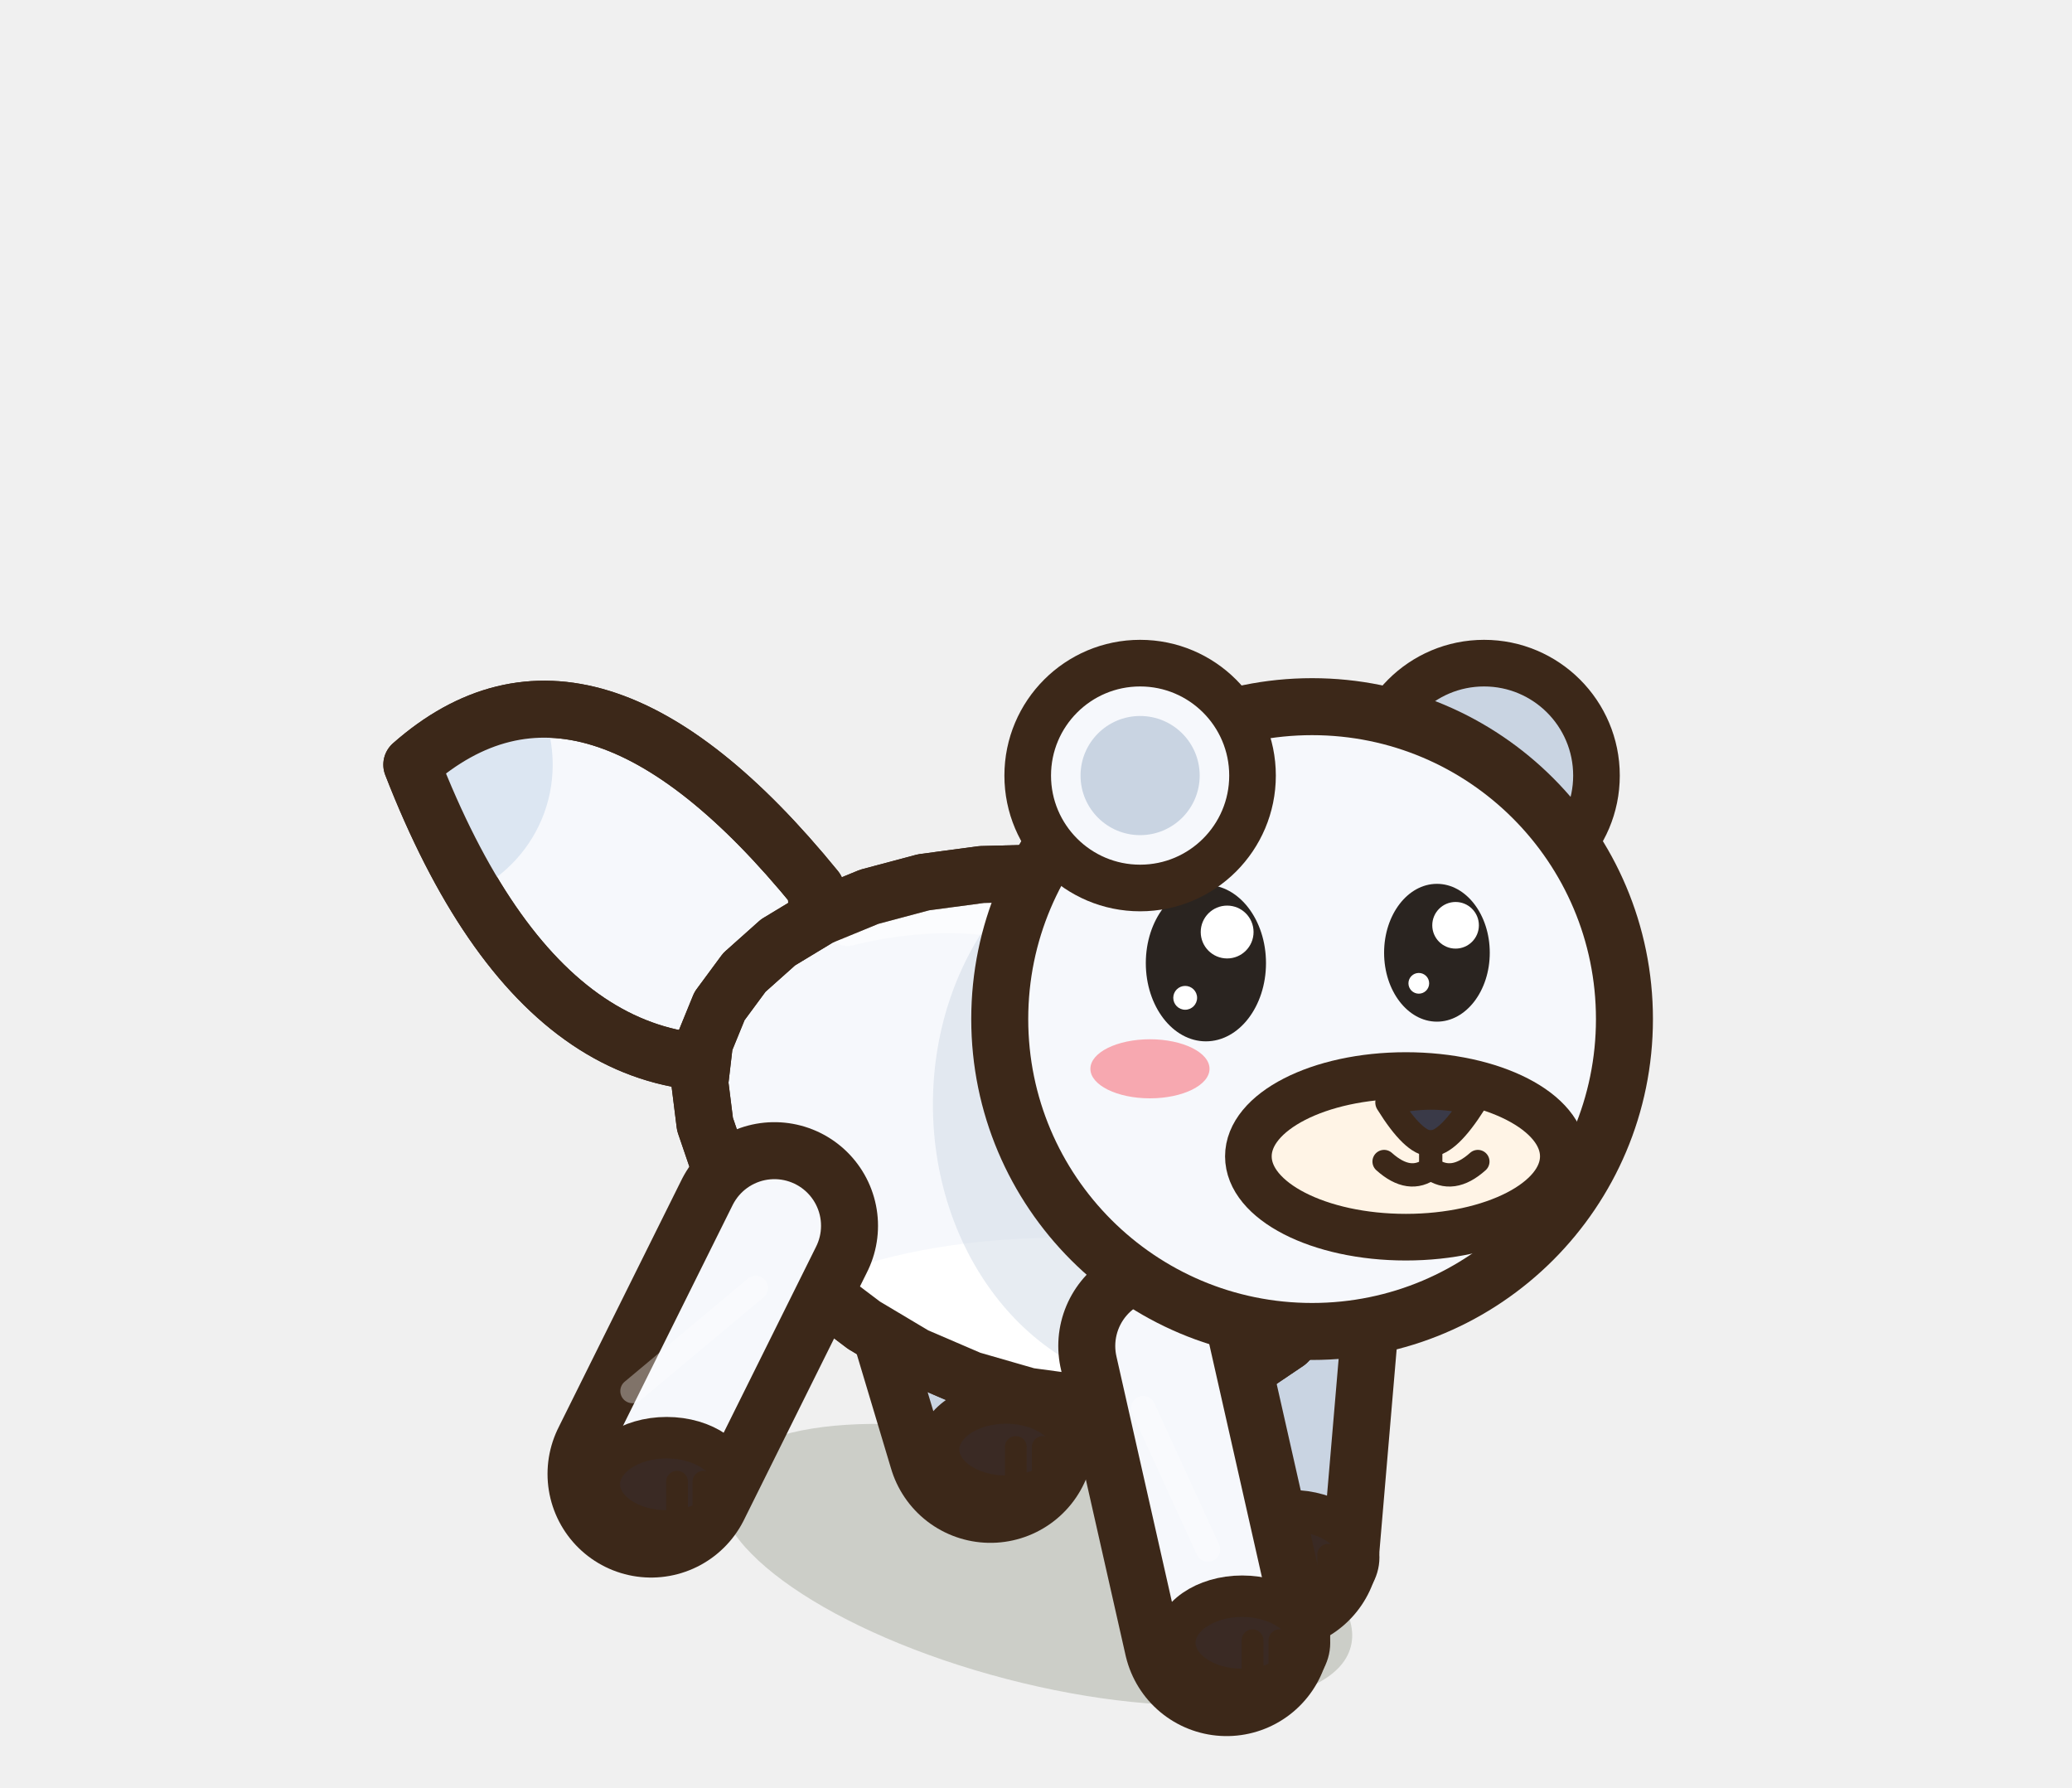
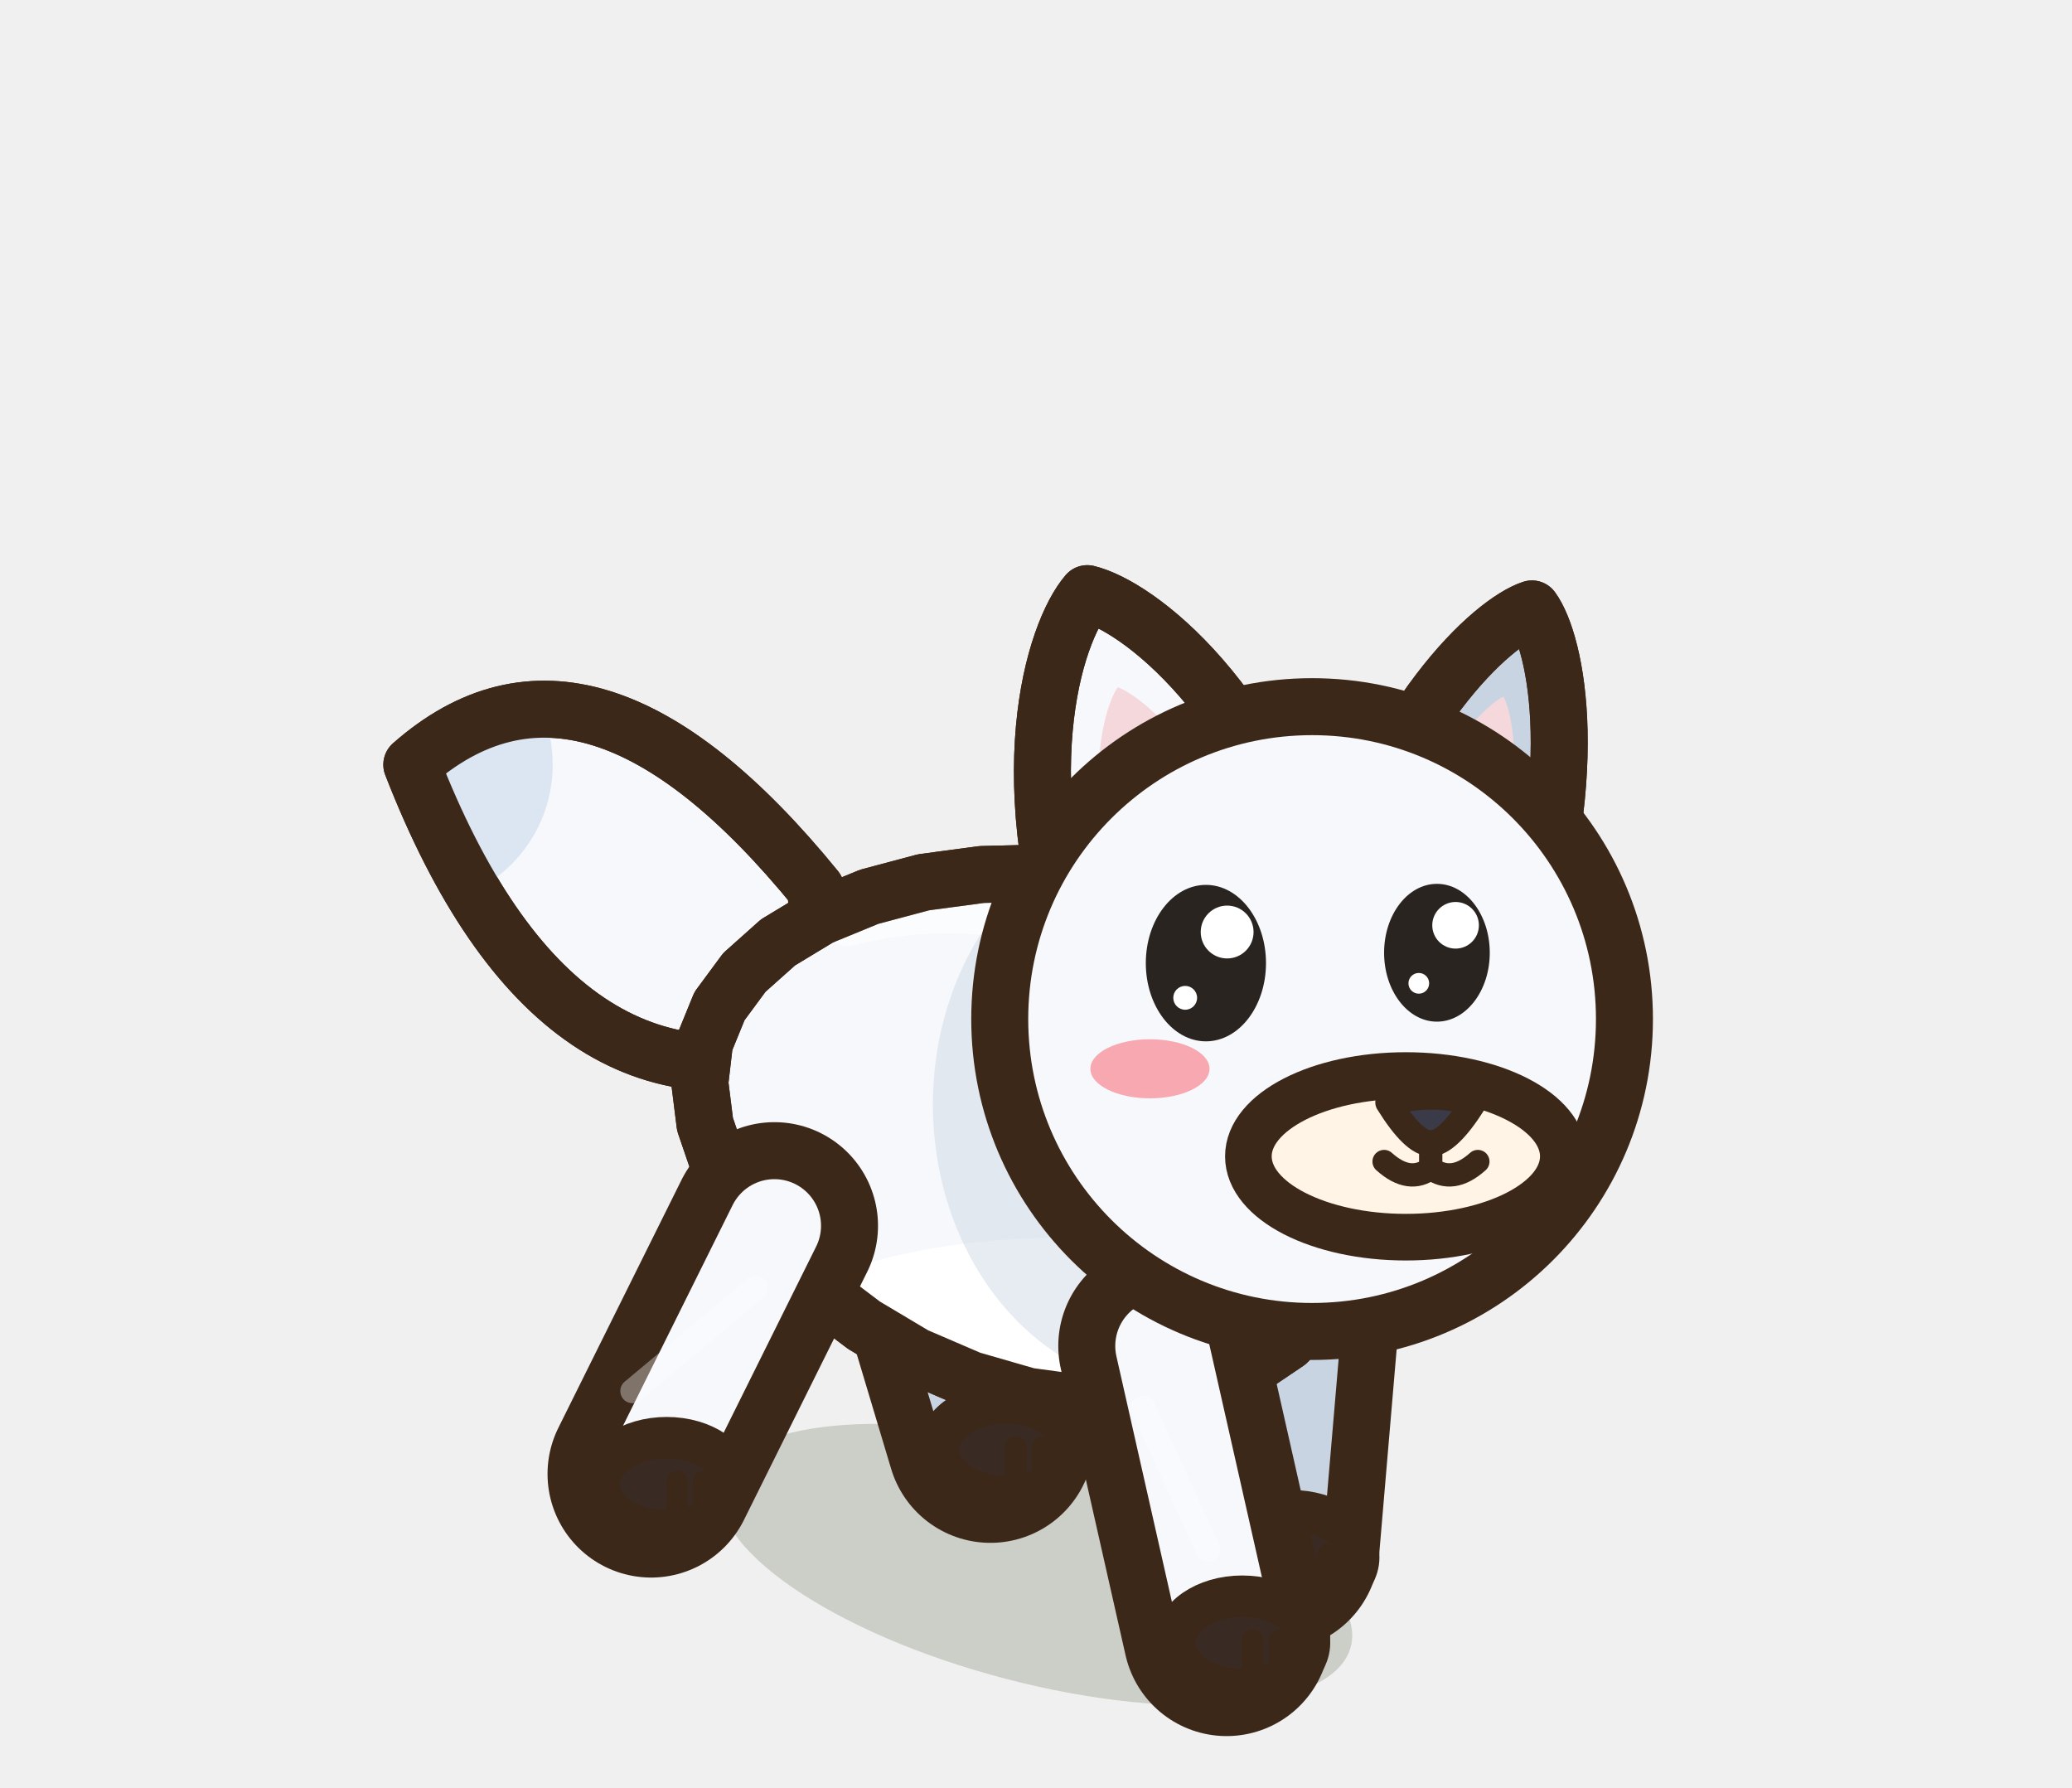
<svg xmlns="http://www.w3.org/2000/svg" width="40" height="34.5" viewBox="-20 -30 40 34.5">
  <ellipse cx="0" cy="0.2" rx="6.28" ry="2.28" fill="rgba(40,55,20,.18)" transform="rotate(14.61 0 0.2)" />
  <path d="M-2.43,-7.39 L-0.88,-2.22" stroke="#3C2819" stroke-width="4" stroke-linecap="round" />
  <path d="M-2.43,-7.39 L-0.88,-2.22" stroke="#C9D4E2" stroke-width="1.8" stroke-linecap="round" />
  <ellipse cx="-0.58" cy="-2.02" rx="1.3" ry="0.9" fill="#3A2A24" stroke="#3C2819" stroke-width="0.8" stroke-linejoin="round" stroke-linecap="round" />
  <path d="M-0.39,-2.07 L-0.39,-1.37" stroke="#3C2819" stroke-width="0.42" stroke-linecap="round" />
  <path d="M0.13,-2.07 L0.13,-1.37" stroke="#3C2819" stroke-width="0.42" stroke-linecap="round" />
  <path d="M5.05,-5.07 L4.63,-0.14" stroke="#3C2819" stroke-width="4" stroke-linecap="round" />
  <path d="M5.05,-5.07 L4.63,-0.14" stroke="#C9D4E2" stroke-width="1.8" stroke-linecap="round" />
  <ellipse cx="4.93" cy="0.06" rx="1.3" ry="0.9" fill="#3A2A24" stroke="#3C2819" stroke-width="0.8" stroke-linejoin="round" stroke-linecap="round" />
  <path d="M5.12,0.01 L5.12,0.71" stroke="#3C2819" stroke-width="0.42" stroke-linecap="round" />
  <path d="M5.64,0.01 L5.64,0.71" stroke="#3C2819" stroke-width="0.42" stroke-linecap="round" />
  <path d="M-4.25,-12.84 Q-8.65,-18.24 -12.05,-15.24 Q-9.25,-8.04 -4.05,-9.84 Z" fill="#F6F8FC" stroke="#3C2819" stroke-width="1.1" stroke-linejoin="round" stroke-linecap="round" />
  <clipPath id="t3snowFoxavant1true">
    <path d="M-4.25,-12.84 Q-8.65,-18.24 -12.05,-15.24 Q-9.25,-8.04 -4.05,-9.84 Z" />
  </clipPath>
  <g clip-path="url(#t3snowFoxavant1true)">
    <circle cx="-12.05" cy="-15.24" r="2.72" fill="#DCE6F2" />
  </g>
  <path d="M-4.25,-12.84 Q-8.65,-18.24 -12.05,-15.24 Q-9.25,-8.04 -4.05,-9.84 Z" fill="none" stroke="#3C2819" stroke-width="1.1" stroke-linejoin="round" stroke-linecap="round" />
  <path d="M6.4,-6.53 L6.06,-5.62 L5.53,-4.79 L4.85,-4.09 L4.02,-3.53 L3.07,-3.14 L2.04,-2.93 L0.96,-2.9 L-0.15,-3.05 L-1.26,-3.37 L-2.33,-3.83 L-3.32,-4.42 L-4.22,-5.1 L-5,-5.86 L-5.64,-6.66 L-6.11,-7.48 L-6.39,-8.3 L-6.49,-9.1 L-6.4,-9.87 L-6.11,-10.58 L-5.63,-11.23 L-4.98,-11.81 L-4.17,-12.3 L-3.22,-12.69 L-2.17,-12.97 L-1.05,-13.12 L0.1,-13.15 L1.26,-13.03 L2.38,-12.77 L3.42,-12.36 L4.36,-11.8 L5.15,-11.11 L5.79,-10.31 L6.24,-9.42 L6.49,-8.47 L6.55,-7.5 Z" fill="#F6F8FC" stroke="#3C2819" stroke-width="1.1" stroke-linejoin="round" stroke-linecap="round" />
  <clipPath id="q3snowFoxavantmarche1">
    <path d="M6.4,-6.53 L6.06,-5.62 L5.53,-4.79 L4.85,-4.09 L4.02,-3.53 L3.07,-3.14 L2.04,-2.93 L0.96,-2.9 L-0.15,-3.05 L-1.26,-3.37 L-2.33,-3.83 L-3.32,-4.42 L-4.22,-5.1 L-5,-5.86 L-5.64,-6.66 L-6.11,-7.48 L-6.39,-8.3 L-6.49,-9.1 L-6.4,-9.87 L-6.11,-10.58 L-5.63,-11.23 L-4.98,-11.81 L-4.17,-12.3 L-3.22,-12.69 L-2.17,-12.97 L-1.05,-13.12 L0.1,-13.15 L1.26,-13.03 L2.38,-12.77 L3.42,-12.36 L4.36,-11.8 L5.15,-11.11 L5.79,-10.31 L6.24,-9.42 L6.49,-8.47 L6.55,-7.5 Z" />
  </clipPath>
  <g clip-path="url(#q3snowFoxavantmarche1)">
    <ellipse cx="0.5" cy="-3.61" rx="6.28" ry="2.5" fill="#FFFFFF" />
    <ellipse cx="2.64" cy="-8.68" rx="4.63" ry="5.49" fill="#C9D4E2" opacity="0.45" />
    <path d="M-3.64,-12.19 Q0,-13.09 2.98,-10.7" fill="none" stroke="#FFFFFF" stroke-width="0.9" stroke-linecap="round" opacity="0.5" />
  </g>
  <path d="M6.4,-6.53 L6.06,-5.62 L5.53,-4.79 L4.85,-4.09 L4.02,-3.53 L3.07,-3.14 L2.04,-2.93 L0.96,-2.9 L-0.15,-3.05 L-1.26,-3.37 L-2.33,-3.83 L-3.32,-4.42 L-4.22,-5.1 L-5,-5.86 L-5.64,-6.66 L-6.11,-7.48 L-6.39,-8.3 L-6.49,-9.1 L-6.4,-9.87 L-6.11,-10.58 L-5.63,-11.23 L-4.98,-11.81 L-4.17,-12.3 L-3.22,-12.69 L-2.17,-12.97 L-1.05,-13.12 L0.1,-13.15 L1.26,-13.03 L2.38,-12.77 L3.42,-12.36 L4.36,-11.8 L5.15,-11.11 L5.79,-10.31 L6.24,-9.42 L6.49,-8.47 L6.55,-7.5 Z" fill="none" stroke="#3C2819" stroke-width="1.1" stroke-linejoin="round" stroke-linecap="round" />
  <path d="M-5.05,-6.34 L-7.43,-1.55" stroke="#3C2819" stroke-width="4" stroke-linecap="round" />
  <path d="M-5.05,-6.34 L-7.43,-1.55" stroke="#F6F8FC" stroke-width="1.8" stroke-linecap="round" />
  <path d="M-5.41,-5.14 L-7.79,-3.15" stroke="rgba(255,255,255,.35)" stroke-width="0.47" stroke-linecap="round" />
  <ellipse cx="-7.13" cy="-1.35" rx="1.3" ry="0.9" fill="#3A2A24" stroke="#3C2819" stroke-width="0.8" stroke-linejoin="round" stroke-linecap="round" />
  <path d="M-6.93,-1.4 L-6.93,-0.7" stroke="#3C2819" stroke-width="0.42" stroke-linecap="round" />
  <path d="M-6.42,-1.4 L-6.42,-0.7" stroke="#3C2819" stroke-width="0.42" stroke-linecap="round" />
  <path d="M2.43,-4.02 L3.68,1.51" stroke="#3C2819" stroke-width="4" stroke-linecap="round" />
  <path d="M2.43,-4.02 L3.68,1.51" stroke="#F6F8FC" stroke-width="1.8" stroke-linecap="round" />
  <path d="M2.07,-2.82 L3.32,-0.09" stroke="rgba(255,255,255,.35)" stroke-width="0.47" stroke-linecap="round" />
  <ellipse cx="3.98" cy="1.71" rx="1.3" ry="0.9" fill="#3A2A24" stroke="#3C2819" stroke-width="0.8" stroke-linejoin="round" stroke-linecap="round" />
  <path d="M4.18,1.66 L4.18,2.36" stroke="#3C2819" stroke-width="0.42" stroke-linecap="round" />
  <path d="M4.7,1.66 L4.7,2.36" stroke="#3C2819" stroke-width="0.42" stroke-linecap="round" />
  <g transform="translate(5.33 -10.33) scale(1 1)">
-     <ellipse cx="3.32" cy="-4.7" rx="2.17" ry="2.17" fill="#C9D4E2" stroke="#3C2819" stroke-width="0.9" stroke-linejoin="round" stroke-linecap="round" />
+     <g transform="rotate(18 2.77 -3.38)">
+       <path d="M0.89,-1.17 C0.78,-5.38 2.13,-7.68 2.77,-8.15 C3.42,-7.68 4.77,-5.38 4.66,-1.17 Z" fill="#C9D4E2" stroke="#3C2819" stroke-width="1.1" stroke-linejoin="round" stroke-linecap="round" />
+       <clipPath id="oe3snowFoxamarche1f">
+         <path d="M0.89,-1.17 C0.78,-5.38 2.13,-7.68 2.77,-8.15 C3.42,-7.68 4.77,-5.38 4.66,-1.17 Z" />
+       </clipPath>
+       <g clip-path="url(#oe3snowFoxamarche1f)">
+         <path d="M1.72,-1.7 C1.66,-4.43 2.42,-6.03 2.77,-6.37 C3.13,-6.03 3.89,-4.43 3.83,-1.7 Z" fill="#F4D8DC" />
+       </g>
+       <path d="M0.89,-1.17 C0.78,-5.38 2.13,-7.68 2.77,-8.15 C3.42,-7.68 4.77,-5.38 4.66,-1.17 Z" fill="none" stroke="#3C2819" stroke-width="1.1" stroke-linejoin="round" stroke-linecap="round" />
+     </g>
+   </g>
+   <g transform="translate(5.33 -10.33) scale(-1 1)">
+     <g transform="rotate(18 2.77 -3.38)">
+       <path d="M0.33,-1.03 C0.18,-5.51 1.94,-7.95 2.77,-8.46 C3.61,-7.95 5.37,-5.51 5.22,-1.03 Z" fill="#F6F8FC" stroke="#3C2819" stroke-width="1.1" stroke-linejoin="round" stroke-linecap="round" />
+       <clipPath id="oe3snowFoxamarche1n">
+         <path d="M0.33,-1.03 C0.18,-5.51 1.94,-7.95 2.77,-8.46 C3.61,-7.95 5.37,-5.51 5.22,-1.03 Z" />
+       </clipPath>
+       <g clip-path="url(#oe3snowFoxamarche1n)">
+         <path d="M1.4,-1.59 C1.32,-4.5 2.31,-6.2 2.77,-6.56 C3.24,-6.2 4.23,-4.5 4.14,-1.59 Z" fill="#F4D8DC" />
+       </g>
+       <path d="M0.33,-1.03 C0.18,-5.51 1.94,-7.95 2.77,-8.46 C3.61,-7.95 5.37,-5.51 5.22,-1.03 Z" fill="none" stroke="#3C2819" stroke-width="1.1" stroke-linejoin="round" stroke-linecap="round" />
+     </g>
  </g>
  <ellipse cx="5.33" cy="-10.33" rx="6.03" ry="6.03" fill="#F6F8FC" stroke="#3C2819" stroke-width="1.1" stroke-linejoin="round" stroke-linecap="round" />
  <ellipse cx="7.14" cy="-7.68" rx="3.04" ry="1.56" fill="#FFF4E6" stroke="#3C2819" stroke-width="0.9" stroke-linejoin="round" stroke-linecap="round" />
  <path d="M6.8,-8.72 Q7.62,-8.94 8.45,-8.72 Q7.95,-7.93 7.62,-7.93 Q7.29,-7.93 6.8,-8.72 Z" fill="#3A3A48" stroke="#3C2819" stroke-width="0.5" stroke-linejoin="round" stroke-linecap="round" />
  <path d="M7.62,-7.96 L7.62,-7.45 M6.72,-7.58 Q7.21,-7.14 7.62,-7.45 Q8.04,-7.14 8.53,-7.58" fill="none" stroke="#3C2819" stroke-width="0.45" stroke-linecap="round" />
  <ellipse cx="3.28" cy="-11.41" rx="1.16" ry="1.51" fill="#2A2420" stroke="none" />
  <ellipse cx="3.69" cy="-12.01" rx="0.51" ry="0.51" fill="#FFFFFF" stroke="none" />
  <ellipse cx="2.88" cy="-10.74" rx="0.23" ry="0.23" fill="#FFFFFF" stroke="none" />
  <ellipse cx="7.74" cy="-11.61" rx="1.02" ry="1.33" fill="#2A2420" stroke="none" />
  <ellipse cx="8.1" cy="-12.14" rx="0.45" ry="0.45" fill="#FFFFFF" stroke="none" />
  <ellipse cx="7.39" cy="-11.02" rx="0.2" ry="0.2" fill="#FFFFFF" stroke="none" />
  <ellipse cx="2.2" cy="-9.37" rx="1.15" ry="0.57" fill="#F7A8B0" stroke="none" />
-   <g transform="translate(5.33 -10.33) scale(-1 1)">
-     <ellipse cx="3.32" cy="-4.7" rx="2.17" ry="2.17" fill="#F6F8FC" stroke="#3C2819" stroke-width="0.9" stroke-linejoin="round" stroke-linecap="round" />
-     <ellipse cx="3.32" cy="-4.7" rx="1.15" ry="1.15" fill="#C9D4E2" stroke="none" />
-   </g>
</svg>
